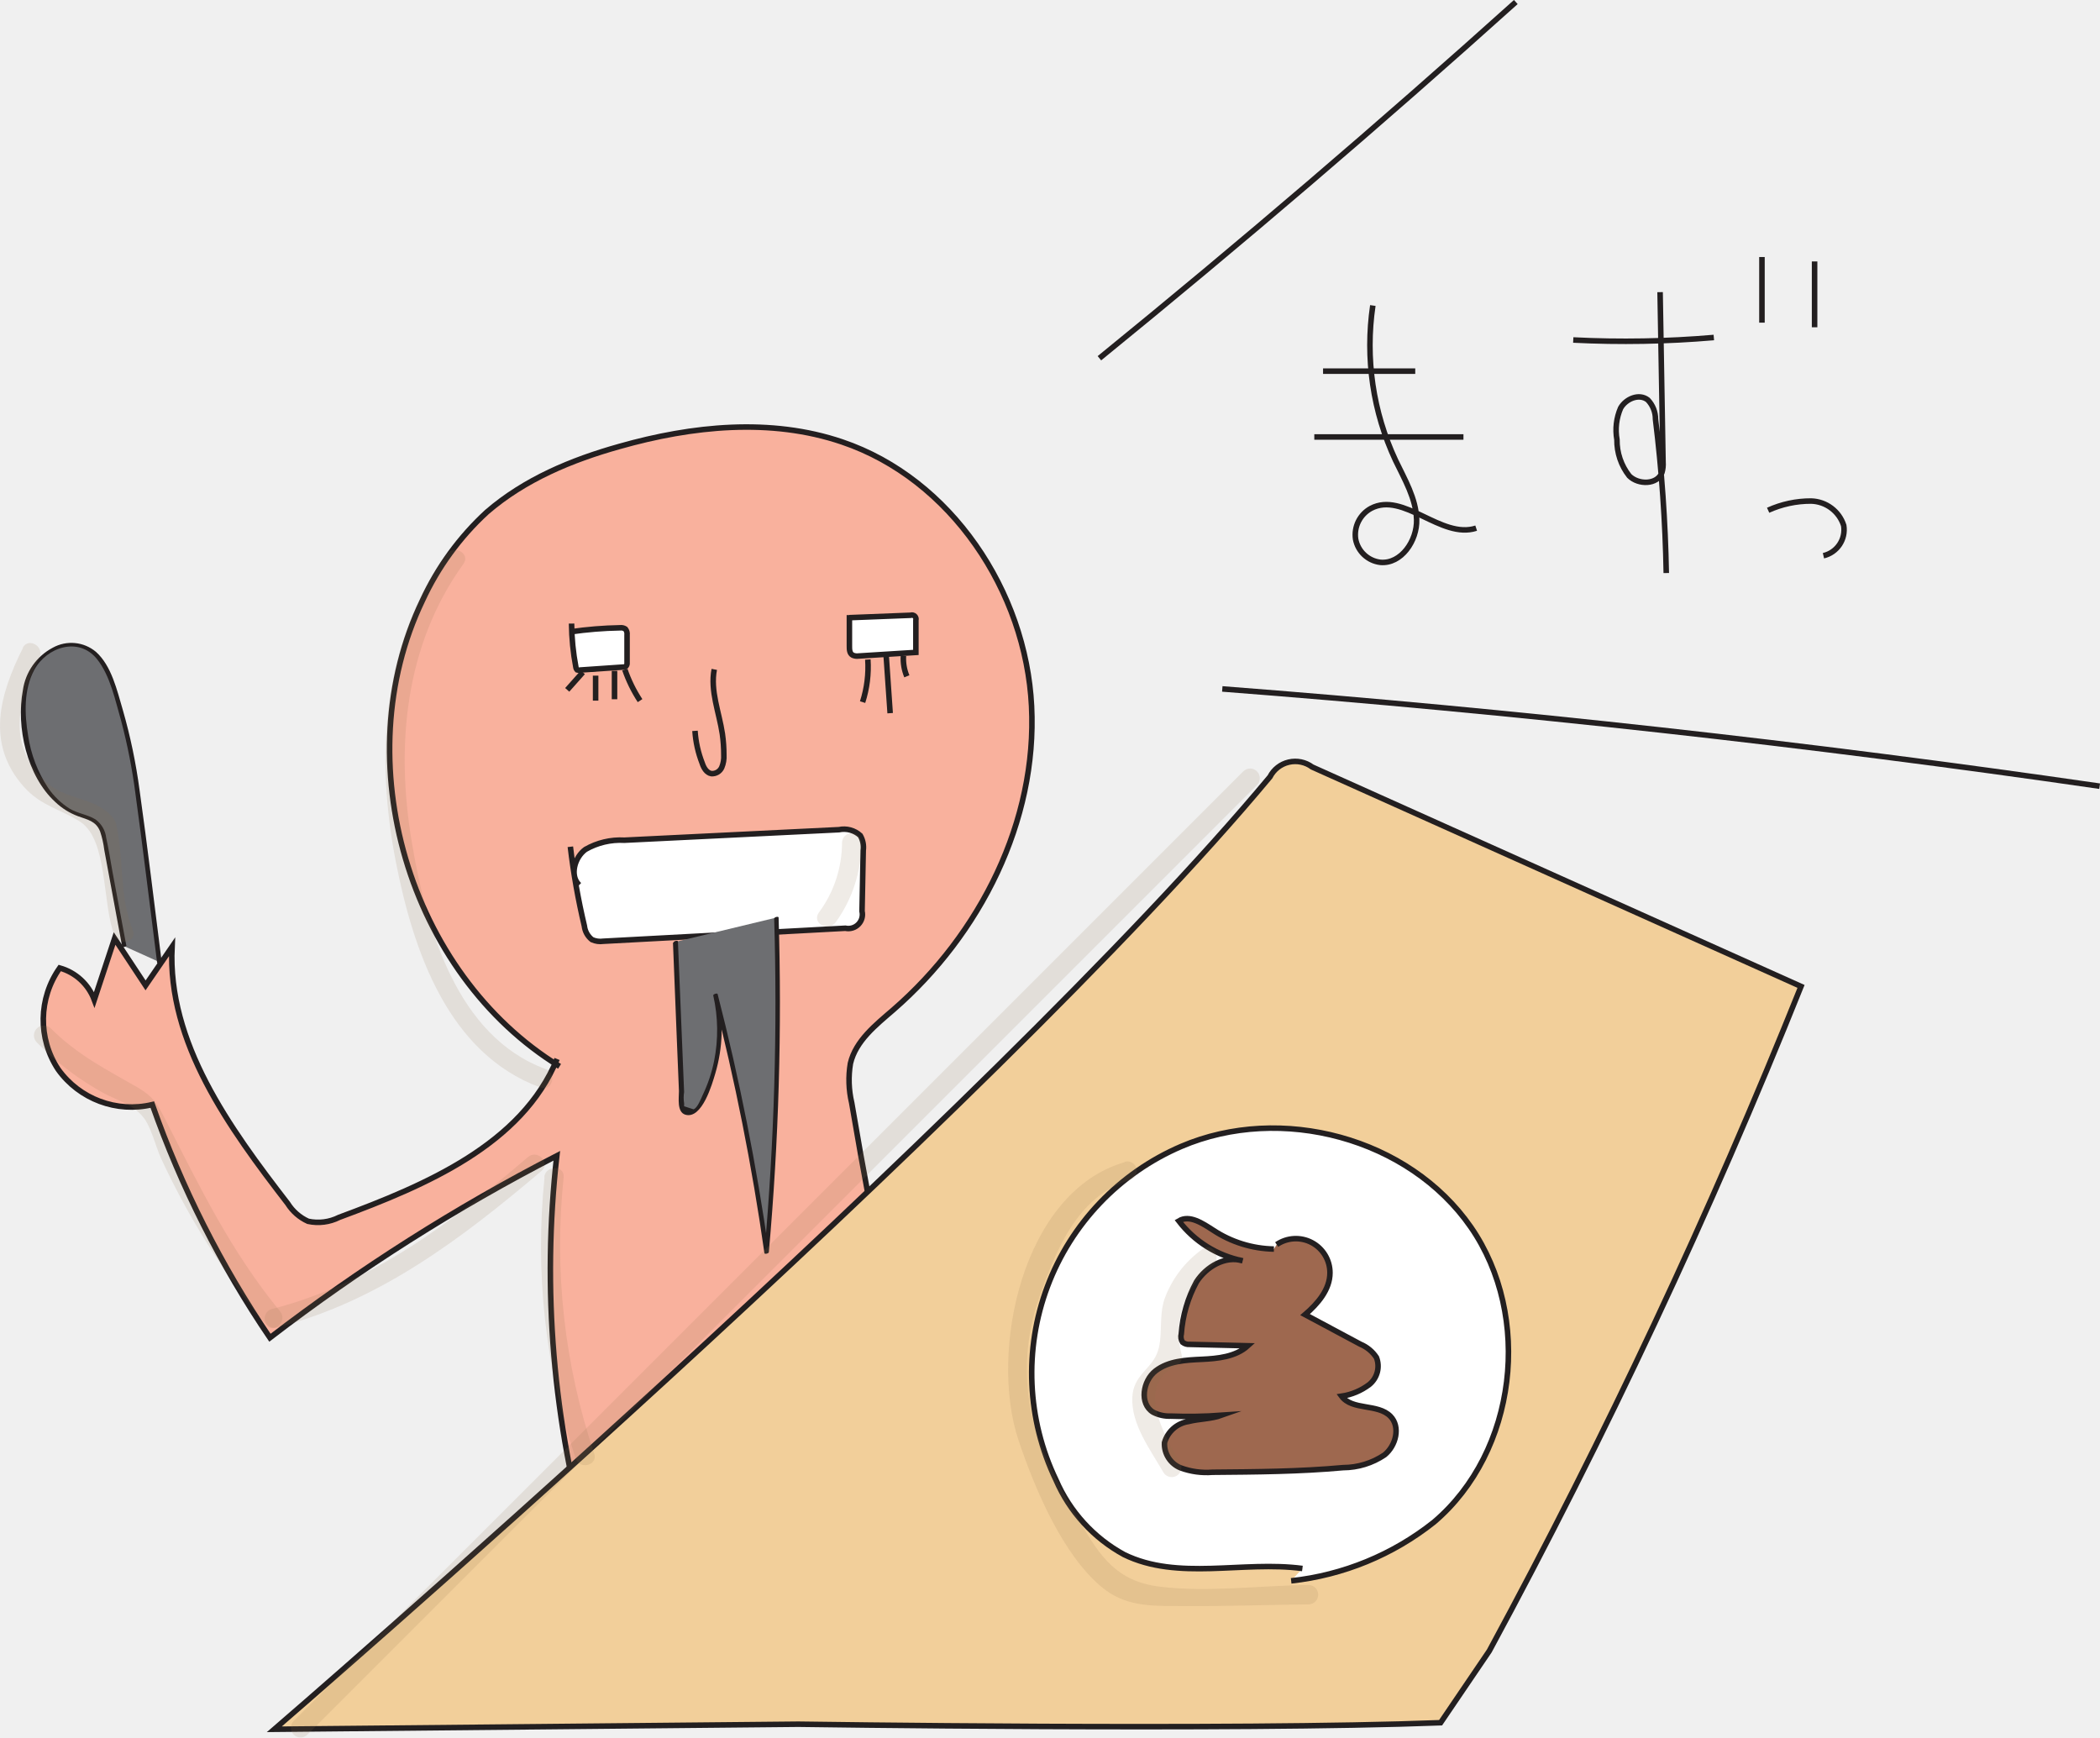
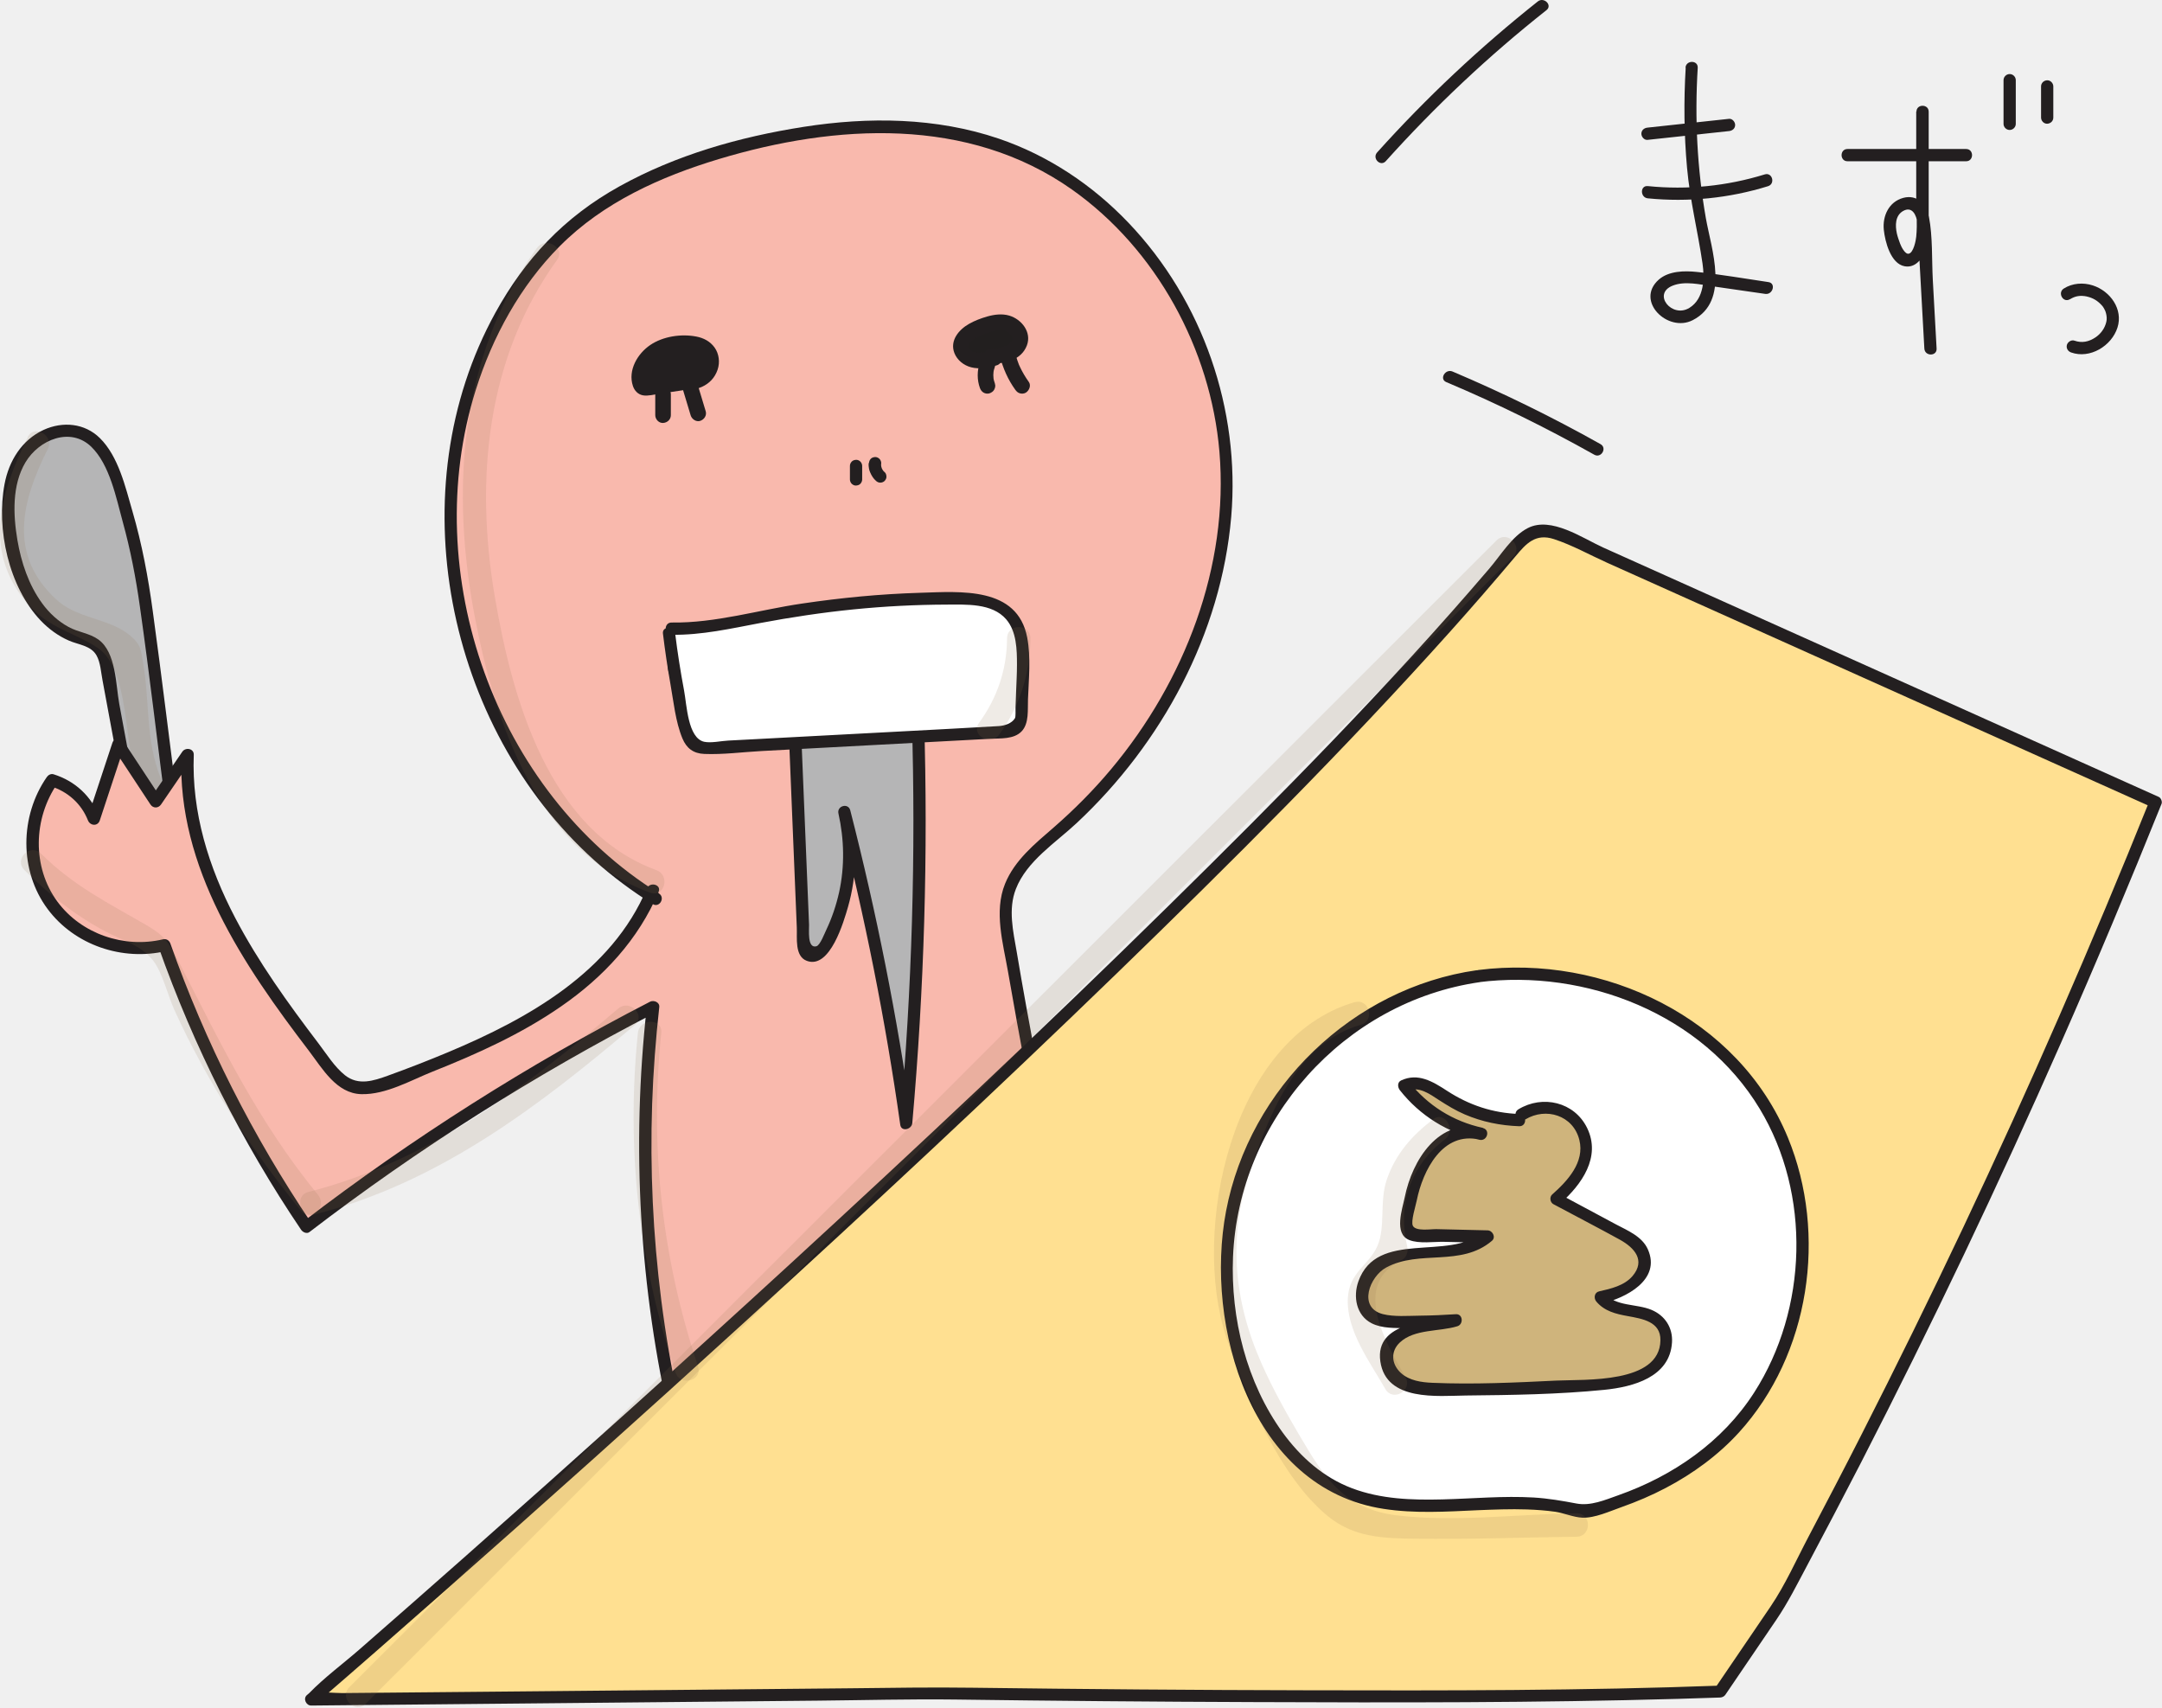
- <svg xmlns="http://www.w3.org/2000/svg" viewBox="0 0 227.8 188.44">
+ <svg xmlns="http://www.w3.org/2000/svg" id="Layer_2" data-name="Layer 2" viewBox="0 0 194.14 153.3">
  <defs>
-     <style>.cls-1{fill:none;}.cls-1,.cls-2,.cls-5,.cls-6,.cls-7{stroke:#231f20;stroke-miterlimit:10;stroke-width:0.6px;}.cls-2{fill:#f9b19d;}.cls-3{fill:#6d6e71;}.cls-4{fill:#231f20;}.cls-5{fill:#fff;}.cls-6{fill:#f2cf9a;}.cls-7{fill:#9e684f;}.cls-8{opacity:0.14;}.cls-9{fill:#896b4a;}</style>
+     <style>
+       .cls-1 {
+         fill: none;
+         stroke: #231f20;
+         stroke-miterlimit: 10;
+         stroke-width: .6px;
+       }
+ 
+       .cls-2 {
+         opacity: .14;
+       }
+ 
+       .cls-3 {
+         fill: #f9b9ad;
+       }
+ 
+       .cls-3, .cls-4, .cls-5, .cls-6, .cls-7, .cls-8, .cls-9, .cls-10 {
+         stroke-width: 0px;
+       }
+ 
+       .cls-4 {
+         fill: #896b4a;
+       }
+ 
+       .cls-5 {
+         fill: #231f20;
+       }
+ 
+       .cls-6 {
+         fill: #221f1f;
+       }
+ 
+       .cls-7 {
+         fill: #cfb47c;
+       }
+ 
+       .cls-8 {
+         fill: #b5b5b6;
+       }
+ 
+       .cls-9 {
+         fill: #fff;
+       }
+ 
+       .cls-10 {
+         fill: #ffe091;
+       }
+     </style>
  </defs>
-   <g id="Layer_2" data-name="Layer 2">
-     <g id="Layer_1-2" data-name="Layer 1">
-       <path class="cls-1" d="M135.57,147.22v10.87a29.83,29.83,0,0,0,6.19-2.07,16.66,16.66,0,0,0-6.1-3.18c1-.79,2.35-.66,3.59-.74s2.72-.68,2.83-1.92-1.31-2.12-2.57-2.25-2.59.12-3.74-.39" />
-       <path class="cls-1" d="M146.43,149.51a19.28,19.28,0,0,0,0,4.16,2.61,2.61,0,0,0,1.08,2.18,2,2,0,0,0,2.32-.78,3.3,3.3,0,0,0,.35-3.43,3.35,3.35,0,0,0-2.93-1.84" />
-       <path class="cls-1" d="M153.39,149.28v3.61a1.58,1.58,0,0,0,.11.72,1.12,1.12,0,0,0,.69.53,2.52,2.52,0,0,0,3-2.64,3.3,3.3,0,0,0-3.38-2.72" />
-       <path class="cls-2" d="M60.7,115.67C44.31,105.61,37.5,82.49,45.82,65.15a30.19,30.19,0,0,1,7-9.61C56.92,52,62,49.88,67.22,48.42c7.86-2.23,16.39-3.11,24.13-.48,11.82,4,19.93,16.19,20.55,28.66s-5.56,24.74-15,32.94c-1.91,1.65-4.07,3.35-4.65,5.81a10.85,10.85,0,0,0,.14,4.28q3.82,22.6,9.36,44.89a2.46,2.46,0,0,1-2,3.71,92.05,92.05,0,0,1-32.29,2.86,4,4,0,0,1-2.34-.72A4.1,4.1,0,0,1,64,168.3a110.56,110.56,0,0,1-3.6-42.93,205.65,205.65,0,0,0-31.12,19.74,110.2,110.2,0,0,1-12.76-25.29A9.77,9.77,0,0,1,6.31,116a9.76,9.76,0,0,1,.17-11,5.64,5.64,0,0,1,3.75,3.45l2.2-6.65,3.36,5.09,2.87-4.18c-.5,10.39,6.19,19.6,12.55,27.84a5.08,5.08,0,0,0,2.21,1.93,5.1,5.1,0,0,0,3.37-.43c9.42-3.49,19.82-7.9,23.64-17.18" />
-       <path class="cls-3" d="M13.46,102.63,11.35,91.26a3.46,3.46,0,0,0-.86-2,4.6,4.6,0,0,0-1.75-.76c-3.81-1.28-5.63-5.66-6.07-9.65a10.19,10.19,0,0,1,1-6.54c1.2-1.9,3.82-3.05,5.79-2,1.43.77,2.14,2.39,2.68,3.91a54.3,54.3,0,0,1,2.24,8.41c.36,1.93.6,3.88.85,5.82l2,15.88" />
-       <path class="cls-4" d="M13.7,102.56l-1.5-8c-.22-1.22-.41-2.47-.68-3.68a2.86,2.86,0,0,0-1.17-2c-.86-.53-1.91-.63-2.79-1.16a7.94,7.94,0,0,1-2.35-2.27A13.94,13.94,0,0,1,3.05,79.8c-.39-2.33-.49-5,.67-7.14,1.36-2.48,4.81-3.62,6.79-1.18,1.46,1.81,2,4.54,2.64,6.74a62,62,0,0,1,1.54,7.86c.84,6.1,1.57,12.21,2.35,18.32,0,.22.52.1.49-.13-.79-6.19-1.52-12.38-2.39-18.56A60.29,60.29,0,0,0,13.32,77c-.62-2.09-1.21-4.77-2.91-6.29a4.15,4.15,0,0,0-4.69-.45,6.2,6.2,0,0,0-3.24,4.62C1.73,78.87,2.92,84.19,6,87a7.24,7.24,0,0,0,2.47,1.54c1,.37,1.94.51,2.39,1.65a10.19,10.19,0,0,1,.45,2l1.93,10.42c0,.23.53.1.49-.13Z" />
-       <path class="cls-5" d="M61.87,91.85a75.69,75.69,0,0,0,1.52,8.59,2.19,2.19,0,0,0,.83,1.49,2.22,2.22,0,0,0,1.23.17l26.25-1.41a1.53,1.53,0,0,0,1.81-1.85l.13-6.59a2.56,2.56,0,0,0-.32-1.62A2.63,2.63,0,0,0,91,90L67.73,91.14a7.62,7.62,0,0,0-4.22,1C62.32,93,61.78,95,62.83,96" />
-       <path class="cls-5" d="M92.14,66.72v3.35c0,.37,0,.81.36,1a1.12,1.12,0,0,0,.63.09l6.22-.39,0-3.5a.44.44,0,0,0-.57-.53L92.14,67" />
-       <path class="cls-2" d="M94.14,71.54a12.45,12.45,0,0,1-.57,4.62" />
-       <path class="cls-2" d="M96.13,71.14l.43,6.22" />
-       <path class="cls-2" d="M98,71.14a5,5,0,0,0,.37,2.22" />
-       <path class="cls-5" d="M62,67.64a26.8,26.8,0,0,0,.47,4.73.54.54,0,0,0,.15.31.47.47,0,0,0,.31,0l4.66-.32a.47.47,0,0,0,.33-.11.51.51,0,0,0,.1-.37v-3a.86.86,0,0,0-.18-.65.85.85,0,0,0-.57-.13,42.43,42.43,0,0,0-5.4.44" />
-       <path class="cls-2" d="M63.22,72.93l-1.69,1.9" />
-       <path class="cls-2" d="M64.61,73.29V76" />
-       <path class="cls-2" d="M66.66,72.77v3.08" />
-       <path class="cls-2" d="M67.78,72.63A15.05,15.05,0,0,0,69.43,76" />
-       <path class="cls-2" d="M77.48,72.61c-.45,2.33.53,4.66.88,7a15.89,15.89,0,0,1,.16,2.28,3,3,0,0,1-.23,1.36,1.15,1.15,0,0,1-1.12.67c-.53-.09-.84-.64-1-1.14a11.69,11.69,0,0,1-.78-3.5" />
-       <path class="cls-3" d="M73.23,102.18,74,119.73a1.2,1.2,0,0,0,.27.87c.51.49,1.3-.16,1.65-.76a16.36,16.36,0,0,0,1.74-12,255.6,255.6,0,0,1,5.55,27.94,300.54,300.54,0,0,0,1.06-36.26" />
-       <path class="cls-4" d="M73,102.24,73.43,113l.22,5.36c0,.73-.25,2.29.71,2.56,1.81.5,2.9-3.36,3.23-4.47a16.83,16.83,0,0,0,.26-8.6l-.48.13a259.93,259.93,0,0,1,5.55,27.94c0,.17.47.05.48-.09a303.33,303.33,0,0,0,1.06-36.3c0-.16-.49-.06-.48.13a306.21,306.21,0,0,1-1.06,36.22l.48-.09a257.51,257.51,0,0,0-5.55-27.94c0-.18-.52,0-.48.13a17,17,0,0,1,.09,7.13,15.77,15.77,0,0,1-1.23,3.66c-.16.34-.57,1.44-1,1.56L74.21,120l0-.32a3.83,3.83,0,0,1,0-1.22l-.67-16.33c0-.16-.49-.06-.48.13Z" />
-       <path class="cls-6" d="M156.27,186.87c-22.56.86-69.67.16-69.67.16l-56.84.55s77.87-67.13,108-103.31a3.08,3.08,0,0,1,4.58-1.07L195.37,107a696.39,696.39,0,0,1-33.82,72.09Z" />
-       <path class="cls-5" d="M141.28,170.14c-6.47-.86-13.49,1.36-19.35-1.51a16.81,16.81,0,0,1-7.38-8.09,26.77,26.77,0,0,1,13.58-36.18c10.82-4.64,24.72-.93,31.42,8.75s5,24.36-4,32a30.15,30.15,0,0,1-15.49,6.37" />
-       <path class="cls-7" d="M138.49,135a3.7,3.7,0,0,1,5.78,3.07c0,1.82-1.33,3.35-2.7,4.53l6,3.21a3.86,3.86,0,0,1,1.74,1.44,2.57,2.57,0,0,1-.78,2.94,6.62,6.62,0,0,1-3,1.26c1.16,1.57,3.93.78,5.3,2.18,1.11,1.14.6,3.19-.64,4.19a8.1,8.1,0,0,1-4.49,1.38c-4.71.43-9.45.46-14.18.5a8.15,8.15,0,0,1-3.44-.47,2.79,2.79,0,0,1-1.76-2.74,3.2,3.2,0,0,1,2.59-2.29c1.19-.3,2.45-.27,3.6-.68a50.47,50.47,0,0,1-5.5.09,3.81,3.81,0,0,1-1.92-.42c-1.51-.91-1.13-3.41.27-4.49s3.29-1.17,5-1.25,3.67-.26,5-1.47l-6.3-.15a1.1,1.1,0,0,1-.78-.23,1.11,1.11,0,0,1-.14-.9,13.87,13.87,0,0,1,1.65-5.65c1.07-1.66,3.13-2.86,5-2.29a11.62,11.62,0,0,1-6.92-4.32c1.17-.71,2.59.27,3.73,1a12.37,12.37,0,0,0,6.59,2.05" />
-       <path class="cls-1" d="M119.26,38.86Q142.32,20.1,164.43.22" />
-       <path class="cls-1" d="M132.59,74.73q47.74,3.67,95.17,10.55" />
-       <path class="cls-1" d="M143.52,40.26h10" />
-       <path class="cls-1" d="M142.57,47.4h16.18" />
-       <path class="cls-1" d="M148.92,33.14a29.49,29.49,0,0,0,2.46,16.79c1,2.08,2.22,4.14,2.29,6.43S152,61.2,149.74,61a3.11,3.11,0,0,1-2.69-2.52,3.26,3.26,0,0,1,1.66-3.33c3.54-1.88,7.61,3.38,11.42,2.14" />
-       <path class="cls-1" d="M170.66,36.88a112.5,112.5,0,0,0,15.25-.27" />
-       <path class="cls-1" d="M180.08,31.69l.32,18.42a3.16,3.16,0,0,1-.12,1.15c-.49,1.33-2.55,1.36-3.55.36a6.24,6.24,0,0,1-1.33-3.93,6,6,0,0,1,.4-3.43c.57-1,2-1.62,2.95-.88a3,3,0,0,1,.83,2.09,160.6,160.6,0,0,1,1.17,16.69" />
-       <path class="cls-1" d="M191.13,27.88V35" />
-       <path class="cls-1" d="M196.84,28.36V35.5" />
-       <path class="cls-1" d="M191.8,55.35a11.21,11.21,0,0,1,4.66-1A3.82,3.82,0,0,1,200,57a2.89,2.89,0,0,1-2.2,3.28" />
-       <g class="cls-8">
-         <path class="cls-9" d="M48.46,60.09c-7,9.7-7.76,21.9-5.53,33.35,1.88,9.65,5.66,20.85,15.71,24.53,1.27.47,1.82-1.56.56-2-9.7-3.56-13-15.42-14.53-24.62-1.76-10.47-.75-21.38,5.6-30.18.79-1.1-1-2.15-1.81-1.06Z" />
+   <g id="Layer_1-2" data-name="Layer 1">
+     <g>
+       <g>
+         <path class="cls-8" d="m11.67,71.4c-.7-3.79-1.41-7.58-2.11-11.36-.14-.73-.3-1.52-.85-2.02-.48-.43-1.14-.56-1.75-.76-3.81-1.28-5.64-5.65-6.08-9.65-.25-2.23-.17-4.63,1.02-6.54,1.2-1.9,3.81-3.05,5.79-1.98,1.42.77,2.13,2.39,2.67,3.91.97,2.74,1.72,5.55,2.24,8.41.35,1.93.6,3.88.85,5.82.68,5.29,1.35,10.59,2.03,15.88" />
+         <path class="cls-5" d="m12.2,71.26c-.5-2.68-1-5.37-1.49-8.05-.32-1.74-.28-4.63-1.87-5.78-.79-.57-1.83-.66-2.68-1.13-.94-.51-1.75-1.26-2.38-2.13-1.21-1.66-1.88-3.68-2.22-5.69-.38-2.26-.49-4.93.73-6.97s4.04-3.2,5.91-1.39c1.66,1.62,2.23,4.58,2.82,6.73.69,2.5,1.18,5.03,1.54,7.6.88,6.2,1.6,12.43,2.4,18.65.09.69,1.19.7,1.1,0-.78-6.07-1.51-12.15-2.34-18.21-.41-3.04-.97-6.04-1.83-8.99-.63-2.17-1.25-4.91-2.92-6.56-1.37-1.35-3.34-1.52-5.05-.74-1.96.9-3.12,2.79-3.51,4.86-.76,4.04.37,9.24,3.25,12.27.72.75,1.56,1.37,2.52,1.79.86.38,1.99.44,2.49,1.34.36.64.4,1.54.54,2.25.64,3.47,1.29,6.94,1.93,10.42.13.7,1.19.4,1.06-.29h0Z" />
      </g>
-       <g class="cls-8">
-         <path class="cls-9" d="M59.07,127.71a72.38,72.38,0,0,0,3.38,30.5c.43,1.27,2.46.73,2-.56a70.89,70.89,0,0,1-3.31-29.94c.14-1.34-2-1.33-2.1,0Z" />
+       <g class="cls-2">
+         <path class="cls-4" d="m2.49,39.27c-2.55,5.08-4.05,10.42.11,15.08,1.85,2.08,4,2.41,6.13,3.8,3,1.96,2.33,8.84,3.68,12.29.49,1.24,2.52.7,2.02-.56-1.38-3.51-.97-6.77-1.57-10.3-.21-1.22-.16-1.67-1.22-2.55-1.87-1.54-4.7-1.44-6.61-3.22-4.32-4.02-3.1-8.77-.74-13.49.6-1.2-1.21-2.27-1.81-1.06h0Z" />
      </g>
-       <g class="cls-8">
-         <path class="cls-9" d="M91.34,91.4A12.78,12.78,0,0,1,88.82,99c-.79,1.1,1,2.14,1.82,1.06a14.71,14.71,0,0,0,2.8-8.64,1.05,1.05,0,0,0-2.1,0Z" />
+       <g>
+         <path class="cls-3" d="m58.91,80.71c-16.4-10.06-23.2-33.17-14.88-50.51,1.73-3.61,4.04-6.97,7.05-9.62,4.04-3.55,9.17-5.65,14.35-7.12,7.86-2.23,16.4-3.11,24.13-.48,11.82,4.02,19.92,16.19,20.55,28.66.62,12.47-5.56,24.74-14.98,32.94-1.91,1.66-4.07,3.36-4.65,5.82-.33,1.4-.1,2.86.14,4.28,2.55,15.07,5.67,30.05,9.36,44.89.22.88.42,1.89-.09,2.65-.42.62-1.2.87-1.92,1.06-10.48,2.86-21.47,3.83-32.29,2.86-.83-.07-1.71-.18-2.34-.72-.6-.51-.86-1.32-1.08-2.08-4-13.89-5.23-28.56-3.6-42.92-10.94,5.63-21.37,12.24-31.12,19.73-5.32-7.83-9.62-16.35-12.76-25.28-3.77.98-8.06-.64-10.25-3.86-2.19-3.22-2.12-7.81.17-10.95,1.7.47,3.14,1.8,3.75,3.45.73-2.22,1.47-4.44,2.2-6.66,1.12,1.7,2.24,3.4,3.36,5.1.95-1.39,1.91-2.79,2.86-4.18-.5,10.4,6.19,19.6,12.55,27.84.61.79,1.27,1.61,2.21,1.93,1.1.37,2.29-.03,3.37-.44,9.42-3.49,19.82-7.89,23.63-17.18" />
+         <path class="cls-5" d="m59.19,80.23c-14.73-9.14-21.64-28.75-16.47-45.21,1.5-4.77,4.01-9.37,7.55-12.92,3.91-3.93,9.05-6.24,14.29-7.82,10.48-3.15,22.36-3.85,31.7,2.74,7.57,5.35,12.46,14.34,13.24,23.54.87,10.32-3.14,20.64-9.72,28.5-1.58,1.89-3.32,3.64-5.17,5.25-1.68,1.46-3.5,2.93-4.36,5.05-1.01,2.49-.18,5.34.26,7.86.53,3.04,1.08,6.09,1.65,9.12,1.15,6.07,2.39,12.13,3.72,18.16.67,3.02,1.36,6.03,2.07,9.04.34,1.42.68,2.85,1.03,4.27.38,1.54,1.48,3.9-.51,4.72-1.28.52-2.75.77-4.09,1.08-1.53.35-3.08.67-4.63.95-2.97.53-5.98.91-8.99,1.13s-5.98.31-8.97.24c-1.42-.03-2.83-.1-4.25-.19s-3.53.08-4.35-1.39c-.63-1.13-.84-2.64-1.16-3.88-.4-1.52-.76-3.05-1.09-4.58-.65-3.02-1.17-6.07-1.56-9.14-.74-5.84-1.02-11.75-.82-17.63.1-2.9.32-5.8.64-8.69.05-.44-.5-.65-.83-.48-10.94,5.64-21.35,12.25-31.12,19.73l.75.2c-5.28-7.81-9.56-16.26-12.7-25.15-.1-.29-.37-.46-.68-.38-3.47.82-7.32-.48-9.46-3.38-2.3-3.12-2.17-7.49,0-10.62l-.62.25c1.55.48,2.76,1.56,3.36,3.07.2.49.88.55,1.06,0,.73-2.22,1.47-4.44,2.2-6.66l-1.01.13c1.12,1.7,2.24,3.4,3.36,5.1.24.36.71.35.95,0l2.86-4.18-1.03-.28c-.39,10.13,5.59,18.91,11.48,26.62,1.19,1.57,2.45,3.79,4.67,3.85s4.48-1.26,6.42-2.03c4-1.59,7.96-3.38,11.51-5.84,3.81-2.63,6.96-6.01,8.77-10.3.28-.65-.79-.94-1.06-.29-3.16,7.49-10.66,11.68-17.81,14.68-1.79.75-3.61,1.46-5.44,2.12-1.3.47-2.64.91-3.84-.03-.96-.76-1.66-1.91-2.4-2.88-2.73-3.59-5.38-7.27-7.47-11.26-2.38-4.54-3.92-9.47-3.72-14.64.02-.58-.74-.7-1.03-.28-.95,1.39-1.91,2.79-2.86,4.18h.95c-1.12-1.7-2.24-3.4-3.36-5.1-.27-.4-.86-.33-1.01.13-.73,2.22-1.47,4.44-2.2,6.66h1.06c-.76-1.88-2.19-3.23-4.13-3.84-.25-.08-.49.06-.62.25-2.42,3.49-2.49,8.41.08,11.85,2.42,3.25,6.72,4.69,10.63,3.77l-.68-.38c3.18,8.98,7.48,17.52,12.81,25.41.15.22.51.39.75.2,9.77-7.49,20.19-14.09,31.12-19.73l-.83-.48c-1.4,12.55-.66,25.3,2.2,37.6.36,1.53.74,3.05,1.17,4.56.3,1.07.54,2.3,1.36,3.11.67.67,1.58.86,2.49.96,1.68.19,3.38.27,5.07.33,6.19.23,12.39-.17,18.5-1.17,3.1-.51,6.21-1.13,9.23-2.01.98-.28,1.99-.66,2.43-1.65.49-1.09.06-2.36-.21-3.44-1.58-6.39-3.06-12.81-4.43-19.26s-2.6-12.75-3.75-19.15c-.29-1.6-.57-3.2-.84-4.81-.32-1.85-.79-3.84-.08-5.66.98-2.52,3.57-4.15,5.47-5.93,7.64-7.14,12.97-17,13.87-27.5.82-9.62-2.55-19.39-9.22-26.39-3.23-3.39-7.21-6.05-11.65-7.56-5.63-1.91-11.7-1.97-17.52-1.06s-11.48,2.54-16.52,5.33-8.52,6.57-11.16,11.35c-8.76,15.88-4.46,37.21,8.91,49.21,1.62,1.45,3.37,2.75,5.21,3.9.6.38,1.16-.58.56-.95h0Z" />
      </g>
-       <g class="cls-8">
-         <path class="cls-9" d="M30,144c11.12-2.82,20.16-9.71,28.76-17,1-.88-.46-2.36-1.49-1.49C49,132.6,40.26,139.25,29.48,142a1,1,0,0,0,.55,2Z" />
+       <path class="cls-1" d="m133.78,112.26c0,3.62,0,7.24,0,10.86,2.13-.46,4.21-1.16,6.19-2.07-1.79-1.46-3.88-2.55-6.1-3.18.96-.79,2.35-.66,3.59-.74s2.72-.68,2.83-1.92c.11-1.26-1.31-2.12-2.57-2.25s-2.59.12-3.75-.39" />
+       <path class="cls-1" d="m144.64,114.54c-.16,1.38-.17,2.78-.02,4.16.09.84.32,1.8,1.07,2.18.79.4,1.79-.07,2.33-.77.74-.96.88-2.35.35-3.44-.53-1.09-1.72-1.83-2.93-1.83" />
+       <path class="cls-1" d="m151.6,114.32c0,1.2,0,2.41,0,3.61,0,.24,0,.5.11.72.13.27.41.44.69.53,1.51.51,3.2-1.06,3.04-2.64-.16-1.59-1.79-2.77-3.38-2.73" />
+       <g>
+         <path class="cls-8" d="m71.44,67.22l.72,17.55c.01.31.04.66.27.88.51.48,1.3-.16,1.66-.76,2.1-3.55,2.69-7.94,1.74-11.95,2.37,9.2,4.22,18.53,5.55,27.94,1.08-12.05,1.44-24.17,1.06-36.26" />
+         <path class="cls-5" d="m70.89,67.22c.15,3.57.29,7.15.44,10.72l.22,5.36c.04.9-.21,2.57.9,2.98,2.09.78,3.33-3.57,3.7-4.85.81-2.83.84-5.8.2-8.66l-1.06.29c2.36,9.21,4.22,18.53,5.55,27.94.09.66,1.03.43,1.08-.15,1.07-12.06,1.43-24.16,1.06-36.26-.02-.71-1.12-.71-1.1,0,.37,12.1.01,24.21-1.06,36.26l1.08-.15c-1.34-9.41-3.19-18.74-5.55-27.94-.18-.69-1.22-.4-1.06.29.52,2.33.57,4.74.06,7.07-.26,1.16-.64,2.3-1.15,3.37-.15.3-.55,1.39-.89,1.48-.85.23-.64-1.52-.66-1.93-.22-5.28-.43-10.56-.65-15.84-.03-.71-1.13-.71-1.1,0h0Z" />
      </g>
-       <g class="cls-8">
-         <path class="cls-9" d="M2.49,70.28C-.06,75.36-1.56,80.7,2.6,85.36c1.85,2.08,4,2.41,6.13,3.8,3,2,2.33,8.85,3.68,12.29.49,1.25,2.52.71,2-.55-1.38-3.52-1-6.77-1.58-10.3-.21-1.22-.16-1.68-1.22-2.55C9.77,86.51,6.94,86.61,5,84.83c-4.31-4-3.1-8.77-.73-13.49.6-1.2-1.21-2.27-1.81-1.06Z" />
+       <g>
+         <path class="cls-9" d="m61.72,57.22c-1.19.86-1.73,2.78-.68,3.81" />
+         <path class="cls-5" d="m61.45,56.74c-.72.53-1.26,1.31-1.44,2.2s0,1.82.64,2.48c.5.51,1.28-.27.78-.78-.03-.03-.06-.06-.08-.09-.03-.03-.07-.08-.02-.02-.05-.06-.09-.13-.13-.2-.02-.04-.04-.08-.06-.13.03.07.01.03,0-.02-.02-.07-.05-.15-.06-.22,0-.04-.02-.08-.02-.12.02.08,0,.04,0-.02,0-.08-.01-.16,0-.24,0-.09,0-.18.02-.27-.01.12.02-.1.03-.14.04-.16.09-.32.15-.48-.03.07,0,0,.01-.03.02-.04.04-.08.06-.11.04-.08.08-.15.12-.22s.09-.14.14-.21c.09-.13-.07.07.04-.05.03-.03.05-.06.08-.09.06-.06.12-.12.18-.18.03-.03.06-.05.09-.08.09-.08-.06.04.04-.04.24-.18.36-.48.2-.75-.14-.24-.51-.38-.75-.2h0Z" />
      </g>
-       <g class="cls-8">
-         <path class="cls-9" d="M4,113.08a30.93,30.93,0,0,0,7.29,5.52c1.53.81,3.14,1.19,4.26,2.6.83,1,1.35,3.2,1.91,4.43a82.38,82.38,0,0,0,11.44,18.11c.85,1,2.33-.45,1.48-1.49-5.34-6.52-8.65-13.38-12.44-20.8C17,119.61,16.63,119,15,118c-3.48-2-6.55-3.52-9.49-6.45A1.05,1.05,0,0,0,4,113.08Z" />
+       <g>
+         <path class="cls-9" d="m60.08,56.89c.34,2.89.85,5.76,1.53,8.59.14.57.32,1.2.83,1.49.36.21.81.19,1.22.17,8.75-.47,17.5-.94,26.26-1.41.51-.03,1.07-.08,1.42-.45.34-.36.37-.91.38-1.41.11-5.38,1.26-10.03-5.29-10.13-6.2-.09-12.45.53-18.53,1.7-2.51.49-5.04,1.08-7.6,1" />
+         <path class="cls-5" d="m59.53,56.89c.18,1.49.4,2.98.66,4.46.29,1.61.46,3.44,1.09,4.96.37.89.99,1.35,1.96,1.39,1.69.07,3.44-.17,5.13-.26,6.85-.37,13.71-.73,20.56-1.1.91-.05,2.1.06,2.8-.66s.54-1.98.58-2.9c.07-1.83.27-3.72-.07-5.53-.88-4.6-5.98-4.13-9.62-4.02s-7.1.45-10.62.97c-3.87.57-7.75,1.76-11.69,1.7-.71-.01-.71,1.09,0,1.1,2.71.04,5.33-.56,7.98-1.06s5.56-.94,8.36-1.22,5.56-.42,8.35-.43c1.75,0,4.08-.15,5.35,1.32.94,1.09.97,2.72.97,4.08,0,.83-.05,1.65-.08,2.48-.02.46-.03.93-.05,1.39-.01.25.03.77-.05.93-.28.48-.95.68-1.46.71-5.7.33-11.39.61-17.09.92-1.57.08-3.14.17-4.71.25-.83.04-1.65.09-2.48.13-.64.03-1.53.24-2.16.11-1.48-.32-1.57-3.33-1.81-4.59-.32-1.7-.59-3.41-.8-5.12-.08-.7-1.19-.7-1.1,0h0Z" />
      </g>
-       <g class="cls-8">
-         <path class="cls-9" d="M130.48,135.47a11.42,11.42,0,0,0-4.15,5.41c-.69,2-.1,4.26-.85,6s-2.55,2.34-2.65,4.71c-.14,2.92,2,5.73,3.37,8.12a1,1,0,0,0,1.81-1.06c-1.77-3.13-4.92-8.34-.32-10.54a1.06,1.06,0,0,0,.48-1.19,9,9,0,0,1,3.37-9.62c1.06-.81,0-2.64-1.06-1.82Z" />
+       <g>
+         <path class="cls-10" d="m154.48,151.91c-22.56.86-69.67.16-69.67.16l-56.84.55s77.88-67.13,107.98-103.31c.56-.68,1.19-1.4,2.05-1.6.85-.2,1.73.17,2.53.53,17.69,7.94,35.37,15.87,53.06,23.81-9.89,24.65-21.18,48.73-33.82,72.09l-5.28,7.77Z" />
+         <path class="cls-5" d="m154.48,151.36c-12.37.46-24.75.45-37.13.42-10.02-.02-20.04-.1-30.05-.23-3.64-.05-7.28.01-10.92.05-9.46.09-18.91.18-28.37.27-4.29.04-8.59.08-12.88.12l-4.42.04c-.75,0-1.7-.14-2.43.02-.1.02-.22,0-.32,0l.39.94c3.78-3.26,7.53-6.55,11.27-9.85,9.17-8.08,18.27-16.23,27.29-24.46,11.28-10.28,22.45-20.69,33.41-31.31,10.25-9.94,20.39-20.04,29.92-30.68,1.99-2.22,3.94-4.47,5.86-6.75.95-1.14,1.79-2.07,3.44-1.53s3.21,1.42,4.77,2.12c2.72,1.22,5.44,2.44,8.16,3.66,10.88,4.88,21.77,9.77,32.65,14.65,2.72,1.22,5.44,2.44,8.16,3.66l-.25-.62c-5.2,12.94-10.78,25.73-16.74,38.34-2.96,6.25-6.01,12.46-9.15,18.63-1.55,3.05-3.13,6.08-4.72,9.1-1.11,2.1-2.1,4.35-3.43,6.31-1.67,2.45-3.33,4.9-5,7.35-.4.59.55,1.14.95.56,1.53-2.25,3.05-4.49,4.58-6.74,1.04-1.53,1.86-3.18,2.73-4.81,1.64-3.09,3.27-6.19,4.87-9.3,6.36-12.38,12.34-24.94,17.95-37.68,3.13-7.1,6.13-14.26,9.03-21.46.08-.2-.05-.53-.25-.62-11.11-4.99-22.22-9.97-33.33-14.96-5.52-2.48-11.04-4.95-16.55-7.43-1.86-.84-4.69-2.83-6.78-1.75-1.41.72-2.43,2.44-3.45,3.63-9.06,10.6-18.89,20.54-28.83,30.31-11.11,10.93-22.48,21.6-33.96,32.14-9.61,8.82-19.31,17.54-29.08,26.18-3.18,2.82-6.38,5.62-9.58,8.42-1.49,1.3-3.15,2.52-4.53,3.94-.06.06-.13.11-.2.17-.37.32-.07.95.39.94,5.51-.05,11.03-.11,16.54-.16,9.66-.09,19.32-.19,28.98-.28,4.1-.04,8.2-.15,12.3-.1,8.93.12,17.87.2,26.8.23,12.7.05,25.41.07,38.11-.29,1.26-.04,2.52-.08,3.78-.12.71-.03.71-1.13,0-1.1Z" />
      </g>
-       <g class="cls-8">
-         <path class="cls-9" d="M122,126.07c-11.13,3.2-14.72,20.57-11.52,30.14,1.74,5.2,4.79,12.48,9.1,16,2.33,1.91,4.91,2,7.78,2,4.86.06,9.73-.12,14.58-.18a1.05,1.05,0,0,0,0-2.1c-5.21.06-11,.82-16.16.18-4.63-.58-6.43-3.25-8.62-7a67.82,67.82,0,0,1-3.54-6.69,23.1,23.1,0,0,1-.93-17.54c1.77-5.11,4.19-11.22,9.87-12.86a1,1,0,0,0-.56-2Z" />
+       <g>
+         <path class="cls-9" d="m132.76,87.65c-2.2.3-4.37.88-6.42,1.76-6.61,2.84-11.98,8.46-14.51,15.19-2.53,6.74-2.18,14.5.93,20.99,1.61,3.35,4.04,6.45,7.37,8.09,6.7,3.28,14.91-.08,22.09,2.08,4.23-1.03,8.27-2.83,11.58-5.64,8.99-7.6,10.65-22.28,3.95-31.96-5.43-7.85-15.59-11.77-25-10.5Z" />
+         <path class="cls-5" d="m132.61,87.12c-11.15,1.59-20.4,10.56-22.51,21.61-1.97,10.31,2.23,24.95,14.15,26.76,2.79.43,5.63.25,8.44.12,1.47-.06,2.95-.12,4.42-.07.85.03,1.7.09,2.55.21.79.12,1.65.5,2.43.53,1.11.05,2.47-.58,3.52-.95,1.36-.48,2.7-1.05,3.97-1.72,2.44-1.28,4.71-2.94,6.57-4.98,6.37-7,7.97-17.78,4.4-26.47-4.43-10.77-16.53-16.49-27.79-15.06-.69.09-.7,1.19,0,1.1,9.64-1.23,20.13,2.85,25.26,11.37,4.62,7.66,4.31,17.97-.5,25.47-2.85,4.44-7.28,7.49-12.21,9.23-1.19.42-2.48.98-3.74.74s-2.54-.46-3.84-.54c-2.73-.16-5.47.1-8.2.17s-5.53-.02-8.12-1-4.63-2.81-6.22-4.99c-3.26-4.49-4.69-10.28-4.47-15.78.5-12.3,9.97-22.93,22.18-24.68.7-.1.4-1.16-.29-1.06Z" />
      </g>
-       <g class="cls-8">
-         <path class="cls-9" d="M134.86,83.68l-103,103a1.05,1.05,0,0,0,1.49,1.48l103-103a1.05,1.05,0,0,0-1.48-1.49Z" />
+       <g>
+         <path class="cls-7" d="m136.7,100.04c1.11-.76,2.64-.84,3.82-.21s1.97,1.94,1.96,3.28c0,1.82-1.32,3.35-2.7,4.53,2,1.07,3.99,2.14,5.99,3.2.68.36,1.39.76,1.74,1.45.5.97.04,2.22-.78,2.94-.82.72-1.92,1.03-2.98,1.26,1.16,1.57,3.94.79,5.3,2.19,1.11,1.14.6,3.19-.64,4.19-1.23,1-2.91,1.23-4.49,1.38-4.71.43-9.45.47-14.18.5-1.17,0-2.37,0-3.44-.47-1.06-.48-1.94-1.58-1.76-2.74.18-1.21,1.4-2,2.59-2.29,1.19-.3,2.45-.27,3.6-.68-1.83.13-3.67.16-5.5.09-.66-.03-1.36-.07-1.92-.42-1.51-.92-1.12-3.41.27-4.49s3.29-1.17,5.05-1.25,3.68-.26,4.97-1.47c-2.1-.05-4.2-.1-6.3-.15-.28,0-.59-.03-.78-.23-.22-.23-.19-.59-.14-.91.28-1.96.58-3.98,1.65-5.65,1.07-1.66,3.13-2.86,5.03-2.29-2.73-.54-5.24-2.1-6.92-4.32,1.17-.71,2.59.28,3.73,1.03,1.94,1.29,4.26,2.01,6.59,2.05" />
+         <path class="cls-5" d="m136.97,100.52c1.85-1.12,4.3-.37,4.85,1.84.5,2-1.06,3.68-2.44,4.9-.26.23-.19.71.11.87,2,1.07,4.01,2.11,5.99,3.2,1.27.71,2.32,1.84,1.11,3.26-.74.86-1.94,1.13-3,1.37-.43.1-.5.62-.24.92.73.86,1.75,1.11,2.82,1.3,1.3.24,2.96.49,2.93,2.17-.05,3.91-6.77,3.5-9.34,3.62-3.68.18-7.44.36-11.13.2-.98-.04-2.07-.19-2.83-.88-.86-.79-.96-1.94-.09-2.75,1.31-1.22,3.54-.95,5.16-1.45.57-.18.5-1.13-.15-1.08-1.07.07-2.14.12-3.21.13s-2.31.12-3.34-.14c-2.27-.59-1.17-3.39.3-4.18,3-1.63,6.71-.03,9.5-2.4.38-.32.06-.93-.39-.94-1.54-.04-3.07-.07-4.61-.11-.47-.01-1.84.22-2.1-.3-.2-.39.26-1.81.35-2.28.54-2.67,2.32-6.25,5.66-5.45l.29-1.06c-2.69-.58-4.98-2.02-6.68-4.18l-.11.87c1.02-.48,2.05.3,2.85.82.75.48,1.48.93,2.3,1.28,1.56.67,3.2,1,4.89,1.06.71.02.71-1.08,0-1.1-2.36-.08-4.5-.79-6.48-2.08-1.29-.84-2.61-1.64-4.13-.93-.35.17-.31.61-.11.87,1.8,2.29,4.31,3.85,7.16,4.46.69.15.99-.9.29-1.06-3.97-.95-6.34,2.89-7.01,6.22-.21,1.04-1.01,3.28.41,3.84.9.35,2.18.14,3.12.16,1.29.03,2.59.06,3.88.09l-.39-.94c-3.06,2.6-9.51-.27-11.18,4.4-.49,1.37-.2,3.05,1.18,3.76.96.49,2.13.42,3.17.44,1.45.02,2.9-.03,4.35-.12l-.15-1.08c-2.17.67-7.1.57-6.58,4.19s5.17,3.09,7.69,3.06c4.14-.04,8.3-.1,12.42-.51,2.58-.26,5.89-1.13,6.08-4.26.08-1.32-.63-2.41-1.84-2.92-1.36-.57-3.2-.28-4.23-1.49l-.24.92c2.13-.48,5.37-2.12,4.14-4.87-.51-1.15-1.81-1.68-2.85-2.23-1.71-.92-3.42-1.83-5.13-2.75l.11.87c1.92-1.69,3.69-4.17,2.42-6.78-1.14-2.34-4-3-6.17-1.68-.61.37-.05,1.32.56.95h0Z" />
      </g>
+       <g class="cls-2">
+         <path class="cls-4" d="m48.21,22.27c-7,9.7-7.76,21.9-5.53,33.35,1.88,9.65,5.66,20.85,15.71,24.54,1.27.47,1.82-1.56.56-2.02-9.7-3.55-12.97-15.42-14.53-24.62-1.77-10.47-.75-21.38,5.6-30.18.79-1.1-1.03-2.15-1.81-1.06h0Z" />
+       </g>
+       <g class="cls-2">
+         <path class="cls-4" d="m57.28,92.75c-1.06,10.39.07,20.59,3.38,30.5.43,1.28,2.45.73,2.02-.56-3.25-9.73-4.35-19.74-3.3-29.94.14-1.34-1.96-1.33-2.1,0h0Z" />
+       </g>
+       <g class="cls-2">
+         <path class="cls-4" d="m90.43,57.32c-.02,2.8-.87,5.32-2.51,7.58-.8,1.1,1.03,2.14,1.81,1.06,1.84-2.54,2.78-5.5,2.8-8.64,0-1.35-2.09-1.35-2.1,0h0Z" />
+       </g>
+       <g class="cls-2">
+         <path class="cls-4" d="m28.25,109.05c11.11-2.82,20.15-9.71,28.75-17.01,1.03-.88-.46-2.35-1.48-1.48-8.34,7.08-17.04,13.73-27.82,16.47-1.31.33-.75,2.36.56,2.02h0Z" />
+       </g>
+       <g class="cls-2">
+         <path class="cls-4" d="m2.18,78.12c2.2,2.19,4.54,4.06,7.29,5.52,1.53.81,3.14,1.19,4.27,2.6.83,1.04,1.35,3.19,1.91,4.43,2.98,6.55,6.88,12.55,11.43,18.11.86,1.05,2.33-.45,1.48-1.48-5.34-6.52-8.65-13.39-12.44-20.81-.94-1.84-1.28-2.43-2.96-3.41-3.48-2.02-6.55-3.52-9.49-6.44-.96-.95-2.45.53-1.48,1.48h0Z" />
+       </g>
+       <g class="cls-2">
+         <path class="cls-4" d="m128.69,100.51c-1.9,1.45-3.36,3.09-4.16,5.41-.68,1.98-.09,4.26-.85,5.98s-2.55,2.34-2.65,4.71c-.13,2.92,2.02,5.73,3.37,8.12.67,1.18,2.48.12,1.81-1.06-1.77-3.12-4.92-8.33-.32-10.54.42-.2.58-.76.48-1.19-.9-3.76.28-7.26,3.37-9.62,1.06-.81.01-2.63-1.06-1.81h0Z" />
+       </g>
+       <g class="cls-2">
+         <path class="cls-4" d="m121.65,89.99c-11.12,3.2-14.72,20.57-11.52,30.14,1.74,5.2,4.79,12.48,9.09,16,2.33,1.91,4.91,2,7.79,2.04,4.85.07,9.72-.12,14.57-.18,1.35-.02,1.35-2.12,0-2.1-5.21.06-10.99.82-16.16.18-4.63-.57-6.42-3.24-8.61-6.97-1.28-2.17-2.52-4.38-3.54-6.69-2.55-5.78-3.01-11.53-.93-17.54,1.77-5.1,4.18-11.22,9.86-12.85,1.3-.37.75-2.4-.56-2.02h0Z" />
+       </g>
+       <g class="cls-2">
+         <path class="cls-4" d="m134.38,48.53c-34.34,34.32-68.68,68.65-103.01,102.97-.96.96.53,2.44,1.48,1.48,34.34-34.32,68.68-68.65,103.01-102.97.96-.96-.53-2.44-1.48-1.48h0Z" />
+       </g>
+       <path class="cls-5" d="m76.32,41.84v1.21c0,.14.06.29.16.39s.25.17.39.16.29-.05.39-.16.16-.24.16-.39v-1.21c0-.14-.06-.29-.16-.39s-.25-.17-.39-.16-.29.05-.39.16-.16.24-.16.39h0Z" />
+       <path class="cls-5" d="m78,41.59c-.01.16,0,.32.03.47.02.12.05.23.1.34.12.29.29.57.53.78.11.1.24.16.39.16.14,0,.3-.06.39-.16s.17-.24.16-.39-.05-.3-.16-.39c-.07-.06-.14-.13-.19-.2l.09.11c-.08-.1-.14-.21-.19-.32l.06.13c-.05-.12-.09-.25-.1-.38l.02.15c-.01-.1-.02-.2,0-.3.01-.13-.07-.3-.16-.39s-.25-.17-.39-.16-.29.05-.39.16-.15.24-.16.39h0Z" />
+       <path class="cls-5" d="m124.44,14.47c4.42-4.92,9.24-9.46,14.43-13.56.56-.44-.23-1.22-.78-.78-5.18,4.11-10.01,8.64-14.43,13.56-.47.53.3,1.31.78.78h0Z" />
+       <path class="cls-5" d="m129.87,34.31c4.55,1.92,8.98,4.1,13.29,6.52.62.35,1.18-.6.56-.95-4.31-2.42-8.74-4.59-13.29-6.52-.65-.27-1.21.68-.56.95h0Z" />
+       <path class="cls-5" d="m147.94,12.56c2.44-.26,4.88-.53,7.32-.79.3-.03.55-.23.55-.55,0-.27-.25-.58-.55-.55-2.44.26-4.88.53-7.32.79-.3.03-.55.23-.55.55,0,.27.25.58.55.55h0Z" />
+       <path class="cls-5" d="m147.97,17.81c3.63.36,7.31-.01,10.79-1.09.68-.21.39-1.27-.29-1.06-3.4,1.05-6.96,1.41-10.5,1.05-.71-.07-.7,1.03,0,1.1h0Z" />
+       <path class="cls-5" d="m151.37,6.08c-.18,2.99-.15,6,.12,8.98s.97,5.72,1.39,8.6c.2,1.34.14,3.17-1.17,3.98-1.57.98-3.38-1.25-1.51-1.99,1.1-.44,2.47-.1,3.59.06,1.57.23,3.15.45,4.72.68.69.1.99-.96.29-1.06-2.13-.31-4.27-.69-6.42-.91-1.12-.12-2.53-.1-3.43.69-2.15,1.91.81,4.79,3.05,3.64,3.37-1.73,1.67-6.37,1.18-9.16-.78-4.46-1.01-8.99-.73-13.5.04-.71-1.06-.71-1.1,0h0Z" />
+       <path class="cls-5" d="m165.9,14.48c3.55,0,7.1,0,10.65,0,.71,0,.71-1.1,0-1.1-3.55,0-7.1,0-10.65,0-.71,0-.71,1.1,0,1.1h0Z" />
+       <path class="cls-5" d="m172.07,10.01v7.61c0,1.19.12,2.45,0,3.64-.03.33-.24,1.43-.67,1.52-.34.08-.7-.68-.78-.91-.11-.3-.22-.6-.29-.91-.15-.7-.16-1.58.54-2,.83-.49,1.23.35,1.31,1.1.12,1.21.14,2.43.2,3.65.14,2.53.28,5.06.42,7.59.04.71,1.14.71,1.1,0-.11-2.05-.23-4.1-.34-6.15-.1-1.86,0-3.87-.35-5.7-.21-1.15-1.09-2.01-2.31-1.68-1.29.35-1.87,1.63-1.74,2.87.11,1.05.61,3.04,1.87,3.27,1.1.2,1.76-.92,2.01-1.83.21-.76.15-1.55.15-2.33v-3.17c0-2.18,0-4.37,0-6.55,0-.71-1.1-.71-1.1,0h0Z" />
+       <path class="cls-5" d="m179.91,7.2v3.92c0,.3.25.55.55.55s.55-.25.55-.55v-3.92c0-.3-.25-.55-.55-.55s-.55.25-.55.55h0Z" />
+       <path class="cls-5" d="m183.28,7.76v2.8c0,.29.25.56.55.55s.55-.24.55-.55v-2.8c0-.29-.25-.56-.55-.55s-.55.24-.55.55h0Z" />
+       <path class="cls-5" d="m185.88,26.87c.24-.15.47-.24.72-.28.23-.04.55-.02.77.03.58.13,1.01.39,1.41.85,0,0,.06.08.02.02.02.03.04.06.06.09.04.06.08.12.11.19.09.17.09.17.14.35.07.26.09.54.03.78-.13.58-.5,1.08-.98,1.4-.6.4-1.22.52-1.88.29-.28-.1-.6.11-.68.38-.08.31.1.58.38.68,1.69.6,3.63-.58,4.16-2.23s-.64-3.28-2.21-3.79c-.86-.28-1.84-.21-2.61.28-.6.38-.04,1.34.56.95h0Z" />
+       <g>
+         <path class="cls-5" d="m61.82,34.27l-3.61.54c-.16.02-.33.05-.47-.03-.17-.09-.25-.29-.29-.48-.2-.97.32-2,1.11-2.6s1.81-.83,2.8-.87c.86-.03,1.84.14,2.29.87.4.65.17,1.56-.4,2.07s-1.4.65-2.15.52" />
+         <path class="cls-5" d="m61.64,33.59l-1.87.28-.9.14-.42.06c-.06,0-.38.01-.43.06.11-.12.15.25.14.11,0-.06-.04-.16-.04-.21-.02-.22,0-.42.07-.63.12-.41.38-.76.69-1.05.71-.63,1.78-.82,2.7-.82.39,0,.8.05,1.12.22.28.15.45.39.45.67,0,.34-.15.7-.47.93-.39.28-.92.35-1.39.28-.37-.06-.75.1-.86.49-.09.33.11.8.49.86,1.45.23,3.02-.29,3.52-1.79.22-.65.13-1.42-.27-1.98s-1-.87-1.65-.99c-1.35-.26-2.98-.02-4.13.76s-2.02,2.27-1.56,3.67c.14.43.46.77.91.85s1.03-.08,1.5-.15l2.77-.41c.37-.06.58-.53.49-.86-.11-.4-.49-.55-.86-.49h0Z" />
+       </g>
+       <g>
+         <path class="cls-6" d="m89.25,32.15c-.57.15-1.16.29-1.74.19s-1.15-.52-1.23-1.1c-.13-.91.89-1.53,1.75-1.86.7-.27,1.44-.52,2.18-.41s1.45.74,1.41,1.49c-.04.55-.47,1.01-.98,1.24s-1.07.26-1.62.29" />
+         <path class="cls-5" d="m89.07,31.48c-.43.11-.87.23-1.31.2-.32-.03-.52-.12-.71-.34.07.09-.08-.14-.05-.08.02.05-.04-.2-.03-.08,0-.04,0-.2-.01-.08,0-.04.08-.25.03-.14.01-.03.14-.22.07-.14.04-.05.09-.11.14-.15.15-.14.17-.16.35-.27.15-.09.3-.17.46-.25.01,0,.15-.07.09-.04-.06.02.05-.02.05-.02.11-.04.23-.09.34-.13.41-.15.84-.3,1.29-.31.18,0,.33.01.5.06.04.01.07.02.11.04-.03-.01-.07-.04.04.02.03.02.07.04.1.06.01,0,.13.09.07.04.07.05.13.12.19.18.05.06.01.02,0,0,.03.04.05.08.08.12.05.09.01,0,.04.1.03.14.01.06.01.03,0,.05,0,.1,0,.15,0-.1-.06.17-.03.09-.02.05-.05.09-.08.14-.05.07-.02.04-.06.08-.13.14-.23.22-.43.31-.41.18-.86.19-1.3.22-.38.02-.7.31-.7.7,0,.36.32.72.7.7,1.26-.08,2.68-.34,3.19-1.67.45-1.19-.47-2.35-1.58-2.68-.64-.19-1.35-.1-1.98.08-.56.16-1.12.37-1.63.66-.92.52-1.75,1.5-1.32,2.62.25.64.84,1.11,1.5,1.28.75.2,1.53.02,2.26-.16.87-.22.5-1.58-.37-1.35h0Z" />
+       </g>
+       <path class="cls-5" d="m63.37,36.93c-.22-.73-.44-1.46-.66-2.19-.11-.35-.5-.61-.86-.49s-.6.49-.49.86c.22.73.44,1.46.66,2.19.11.35.5.61.86.49s.6-.49.49-.86h0Z" />
+       <path class="cls-5" d="m60.24,37.28v-1.88c0-.37-.32-.72-.7-.7s-.7.31-.7.7v1.88c0,.37.32.72.7.7s.7-.31.7-.7h0Z" />
+       <path class="cls-5" d="m92.38,34.29c-.3-.42-.57-.87-.79-1.34-.03-.06-.06-.12-.08-.18.06.19-.01-.03-.03-.07-.04-.11-.08-.22-.12-.33-.09-.25-.16-.51-.22-.77-.08-.36-.51-.6-.86-.49-.37.12-.58.48-.49.86.26,1.08.73,2.13,1.38,3.03.11.15.23.27.42.32.17.05.39.03.54-.07.29-.19.48-.64.25-.96h0Z" />
+       <path class="cls-5" d="m89.34,34.44c-.07-.19-.12-.38-.15-.58l.03.19c-.03-.24-.03-.49,0-.73l-.03.19c.03-.2.08-.39.15-.58.06-.16.01-.4-.07-.54s-.25-.28-.42-.32c-.18-.04-.38-.03-.54.07s-.26.24-.32.42c-.26.71-.26,1.56,0,2.27.06.17.16.32.32.42.15.09.37.13.54.07s.33-.16.42-.32.14-.37.07-.54h0Z" />
    </g>
  </g>
</svg>
